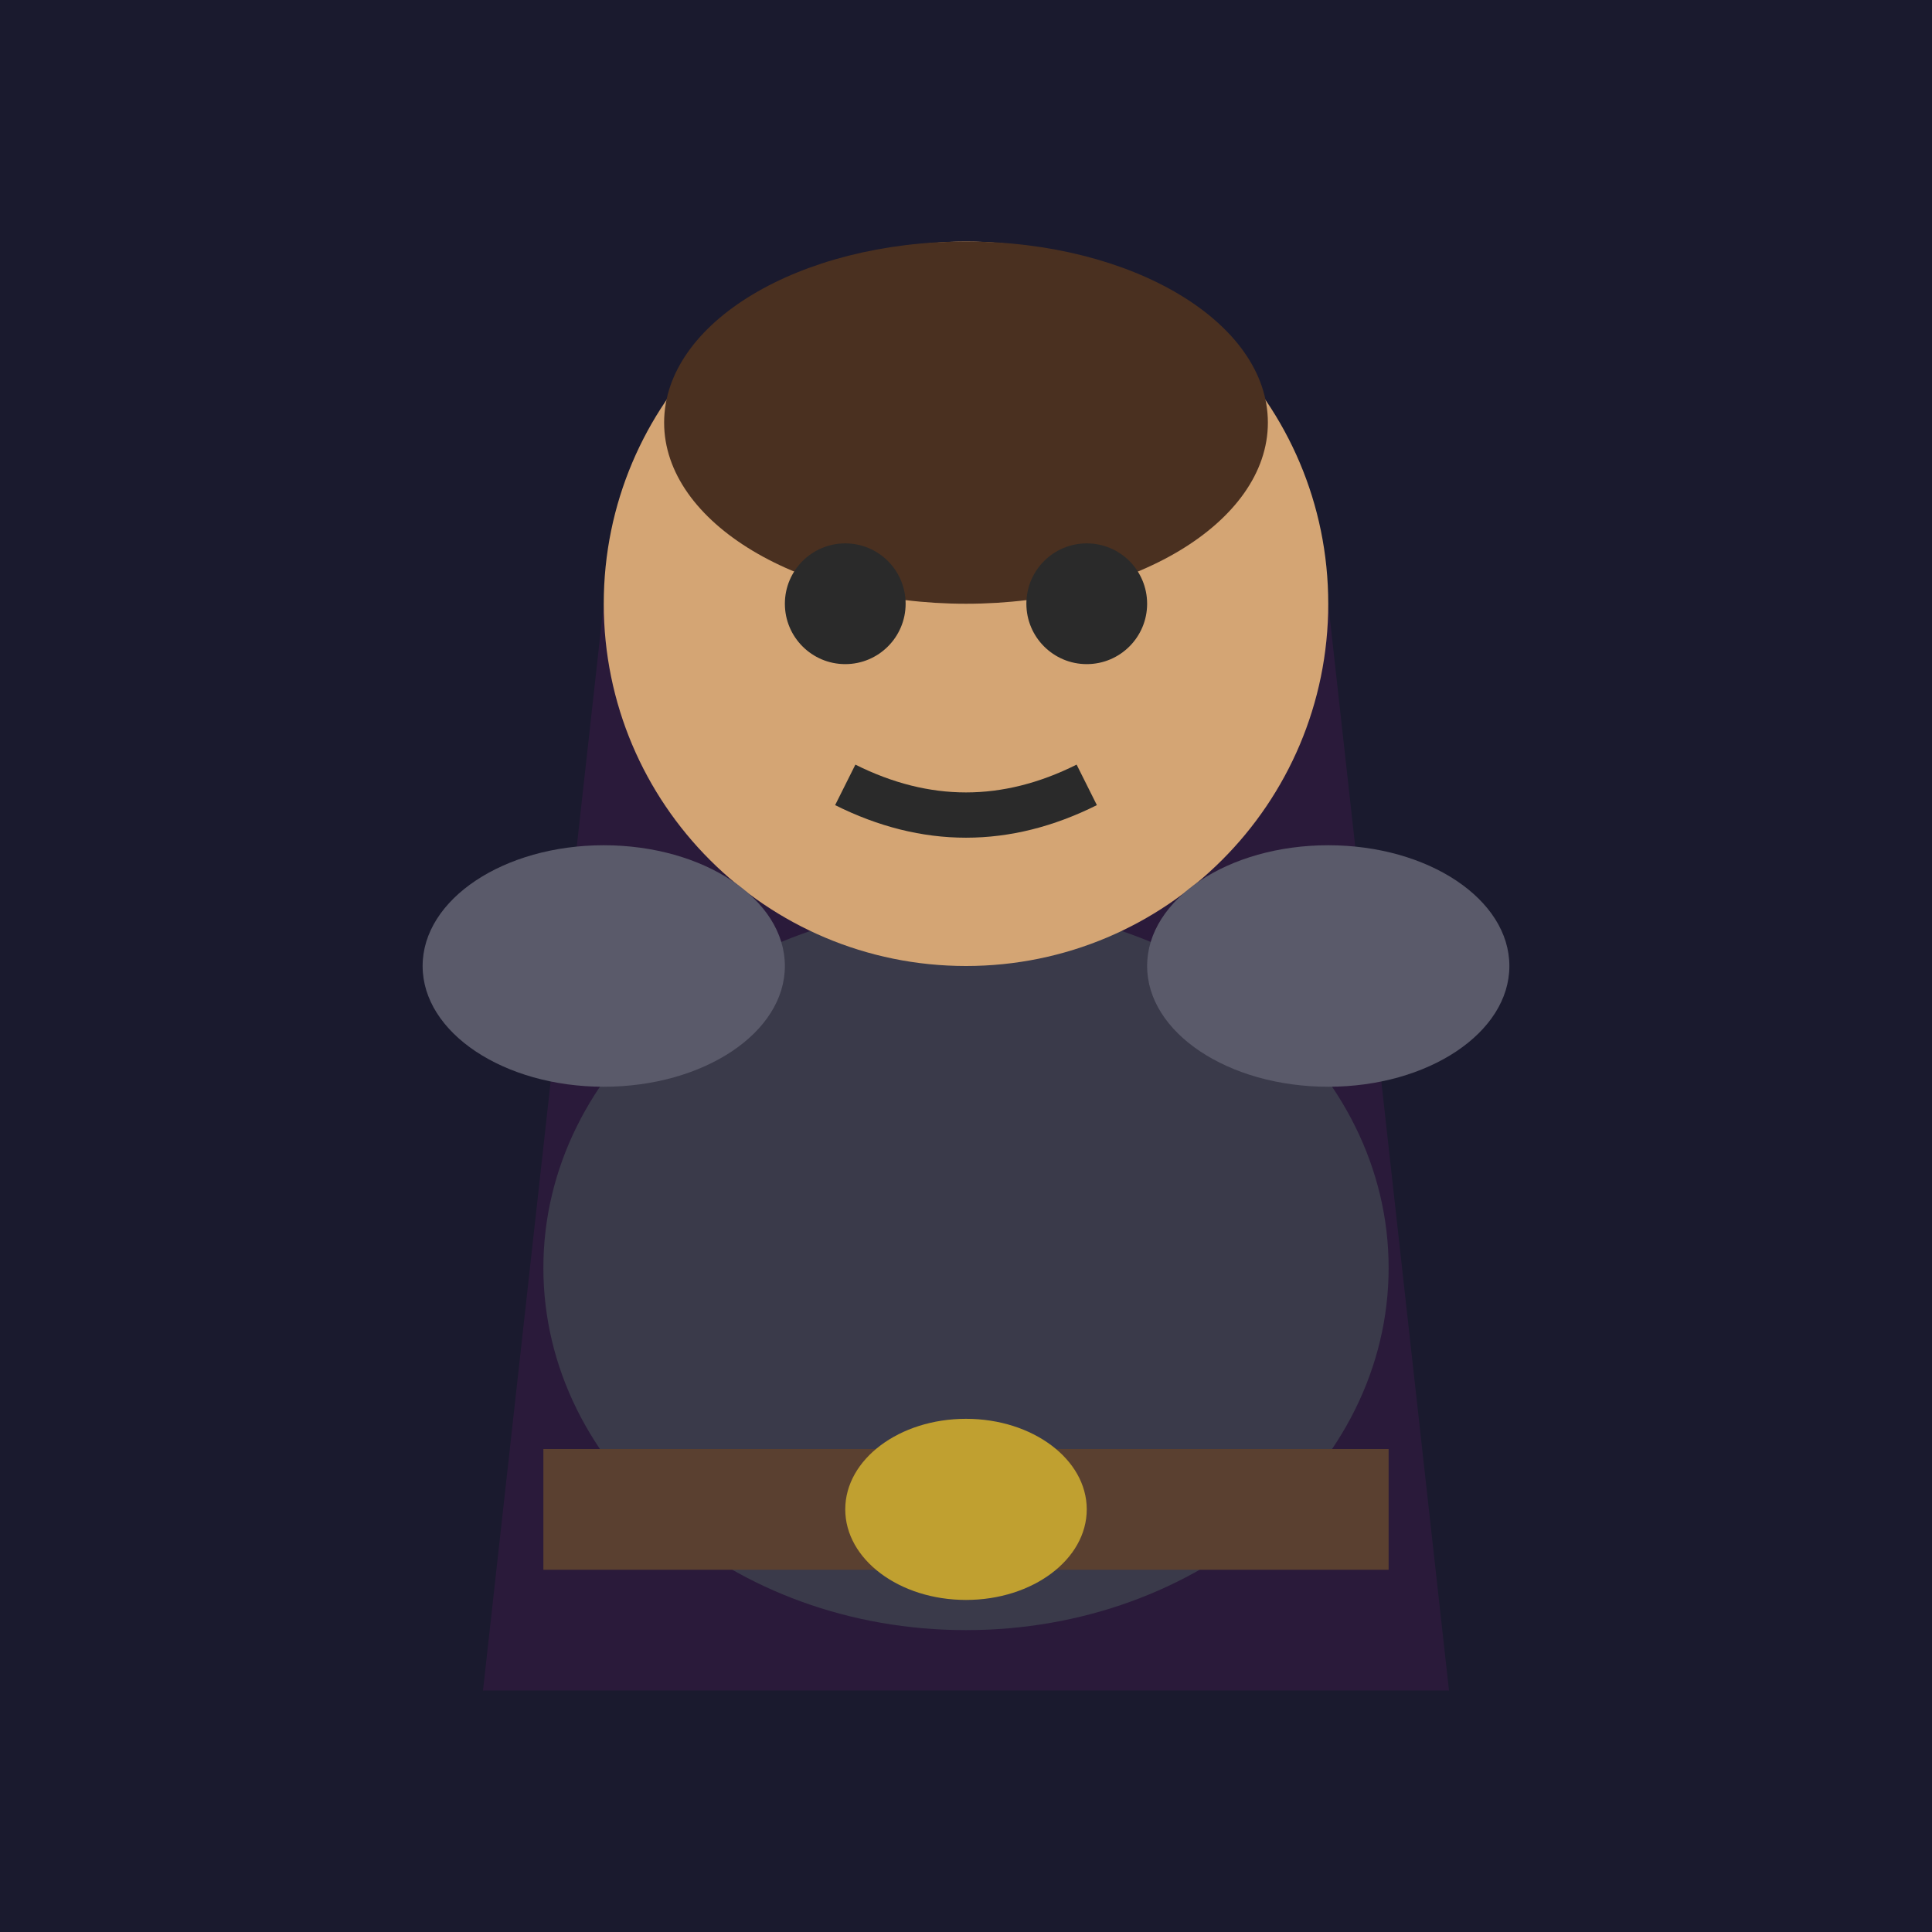
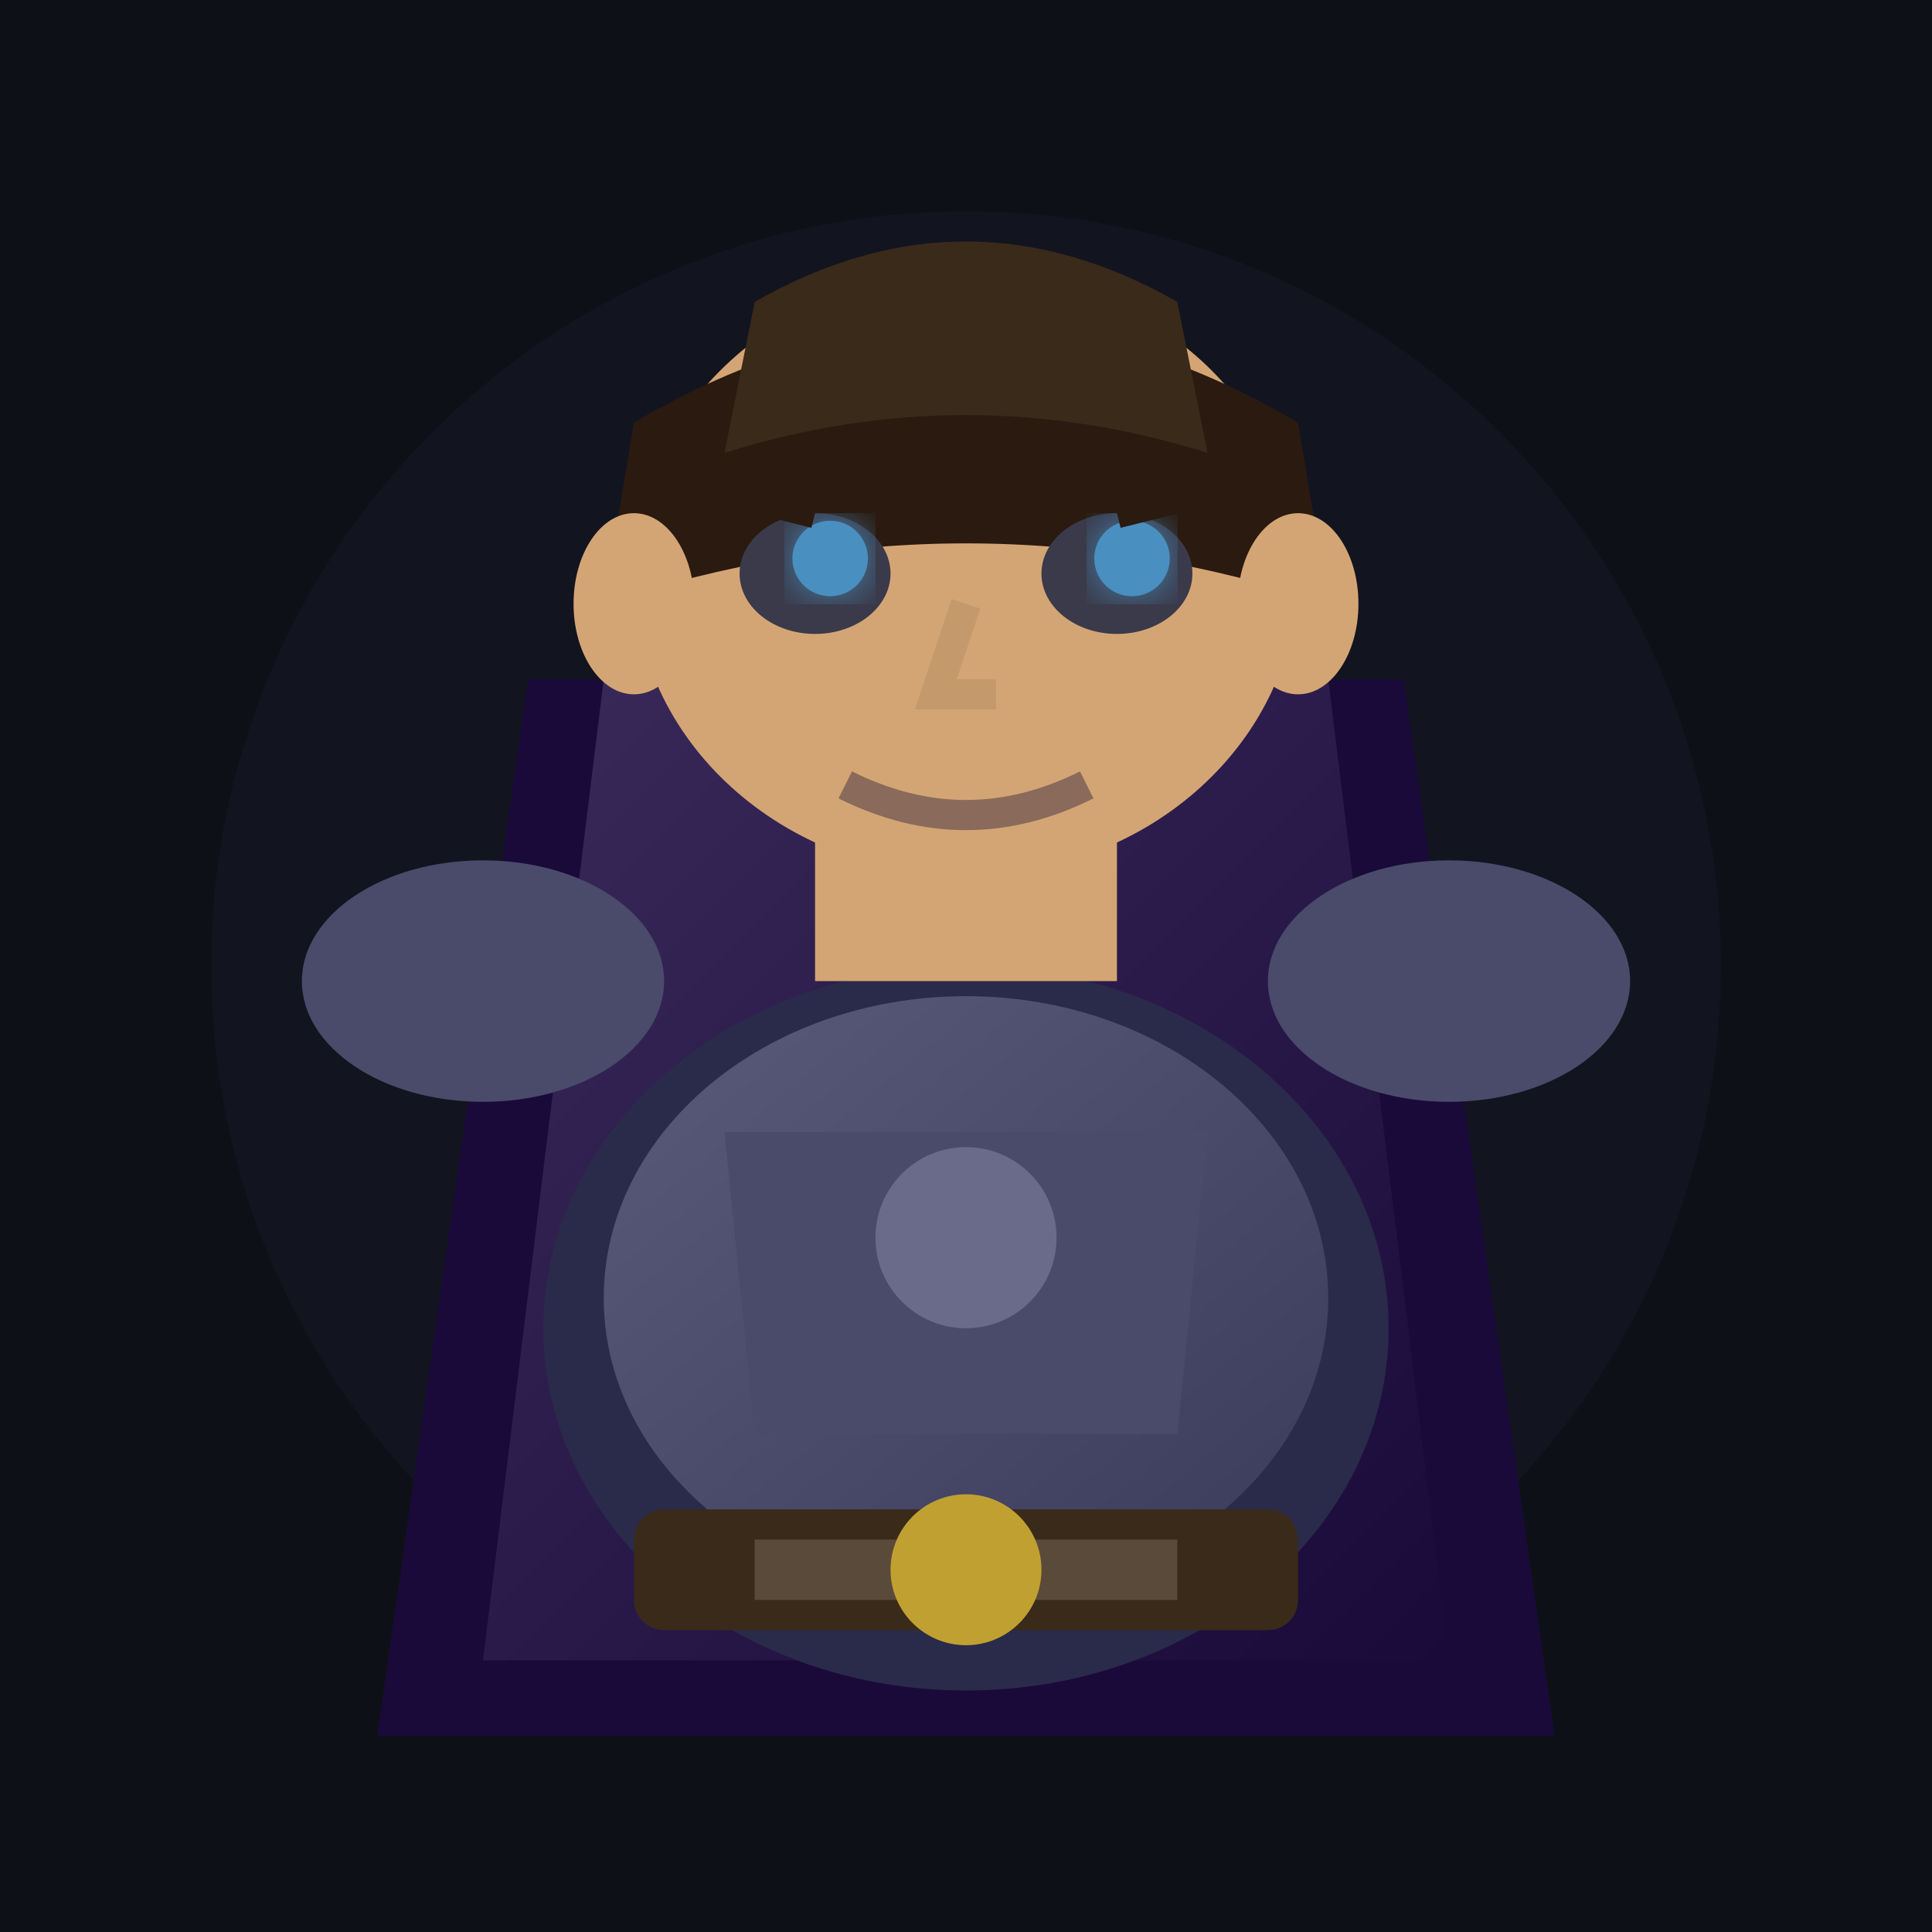
- <svg xmlns="http://www.w3.org/2000/svg" viewBox="0 0 64 64">
-   <rect width="64" height="64" fill="#1a1a2e" />
-   <path d="M20,20 L16,56 L48,56 L44,20 Z" fill="#2a1a3a" />
-   <ellipse cx="32" cy="42" rx="14" ry="12" fill="#3a3a4a" />
-   <circle cx="32" cy="20" r="12" fill="#d4a574" />
-   <ellipse cx="32" cy="14" rx="10" ry="6" fill="#4a3020" />
-   <circle cx="28" cy="20" r="2" fill="#2a2a2a" />
-   <circle cx="36" cy="20" r="2" fill="#2a2a2a" />
-   <path d="M28,26 Q32,28 36,26" stroke="#2a2a2a" stroke-width="1.5" fill="none" />
-   <ellipse cx="20" cy="32" rx="6" ry="4" fill="#5a5a6a" />
-   <ellipse cx="44" cy="32" rx="6" ry="4" fill="#5a5a6a" />
-   <rect x="18" y="48" width="28" height="4" fill="#5a4030" />
-   <ellipse cx="32" cy="50" rx="4" ry="3" fill="#c0a030" />
+ <svg xmlns="http://www.w3.org/2000/svg" viewBox="0 0 128 128">
+   <defs>
+     <linearGradient id="cloakGrad" x1="0%" y1="0%" x2="100%" y2="100%">
+       <stop offset="0%" style="stop-color:#3a2a5a" />
+       <stop offset="100%" style="stop-color:#1a0a3a" />
+     </linearGradient>
+     <linearGradient id="armorGrad" x1="0%" y1="0%" x2="100%" y2="100%">
+       <stop offset="0%" style="stop-color:#5a5a7a" />
+       <stop offset="100%" style="stop-color:#3a3a5a" />
+     </linearGradient>
+     <filter id="softGlow">
+       <feGaussianBlur stdDeviation="1.5" result="coloredBlur" />
+       <feMerge>
+         <feMergeNode in="coloredBlur" />
+         <feMergeNode in="SourceGraphic" />
+       </feMerge>
+     </filter>
+   </defs>
+   <rect width="128" height="128" fill="#0d1117" />
+   <circle cx="64" cy="64" r="50" fill="#1a1a2e" opacity="0.4" />
+   <path d="M35,45 L25,115 L103,115 L93,45 Z" fill="#1a0a3a" />
+   <path d="M40,45 L32,110 L96,110 L88,45 Z" fill="url(#cloakGrad)" />
+   <ellipse cx="64" cy="88" rx="28" ry="24" fill="#2a2a4a" />
+   <ellipse cx="64" cy="86" rx="24" ry="20" fill="url(#armorGrad)" />
+   <path d="M48,75 L80,75 L78,95 L50,95 Z" fill="#4a4a6a" />
+   <circle cx="64" cy="82" r="6" fill="#6a6a8a" />
+   <rect x="42" y="100" width="44" height="8" fill="#3a2a1a" rx="2" />
+   <rect x="50" y="102" width="28" height="4" fill="#5a4a3a" />
+   <circle cx="64" cy="104" r="5" fill="#c0a030" />
+   <ellipse cx="32" cy="65" rx="12" ry="8" fill="#4a4a6a" />
+   <ellipse cx="96" cy="65" rx="12" ry="8" fill="#4a4a6a" />
+   <rect x="54" y="50" width="20" height="15" fill="#d4a574" />
+   <ellipse cx="64" cy="38" rx="22" ry="20" fill="#d4a574" />
+   <path d="M42,28 Q64,15 86,28 L88,40 Q64,32 40,40 Z" fill="#2a1a10" />
+   <path d="M50,20 Q64,12 78,20 L80,30 Q64,25 48,30 Z" fill="#3a2a1a" />
+   <ellipse cx="54" cy="38" rx="5" ry="4" fill="#3a3a4a" />
+   <ellipse cx="74" cy="38" rx="5" ry="4" fill="#3a3a4a" />
+   <circle cx="55" cy="37" r="2.5" fill="#4a90c0" filter="url(#softGlow)" />
+   <circle cx="75" cy="37" r="2.5" fill="#4a90c0" filter="url(#softGlow)" />
+   <path d="M46,32 L54,34" stroke="#2a1a10" stroke-width="2" fill="none" />
+   <path d="M82,32 L74,34" stroke="#2a1a10" stroke-width="2" fill="none" />
+   <path d="M64,40 L62,46 L66,46" stroke="#c49a6c" stroke-width="2" fill="none" />
+   <path d="M56,52 Q64,56 72,52" stroke="#8a6a5a" stroke-width="2" fill="none" />
+   <ellipse cx="42" cy="40" rx="4" ry="6" fill="#d4a574" />
+   <ellipse cx="86" cy="40" rx="4" ry="6" fill="#d4a574" />
</svg>
